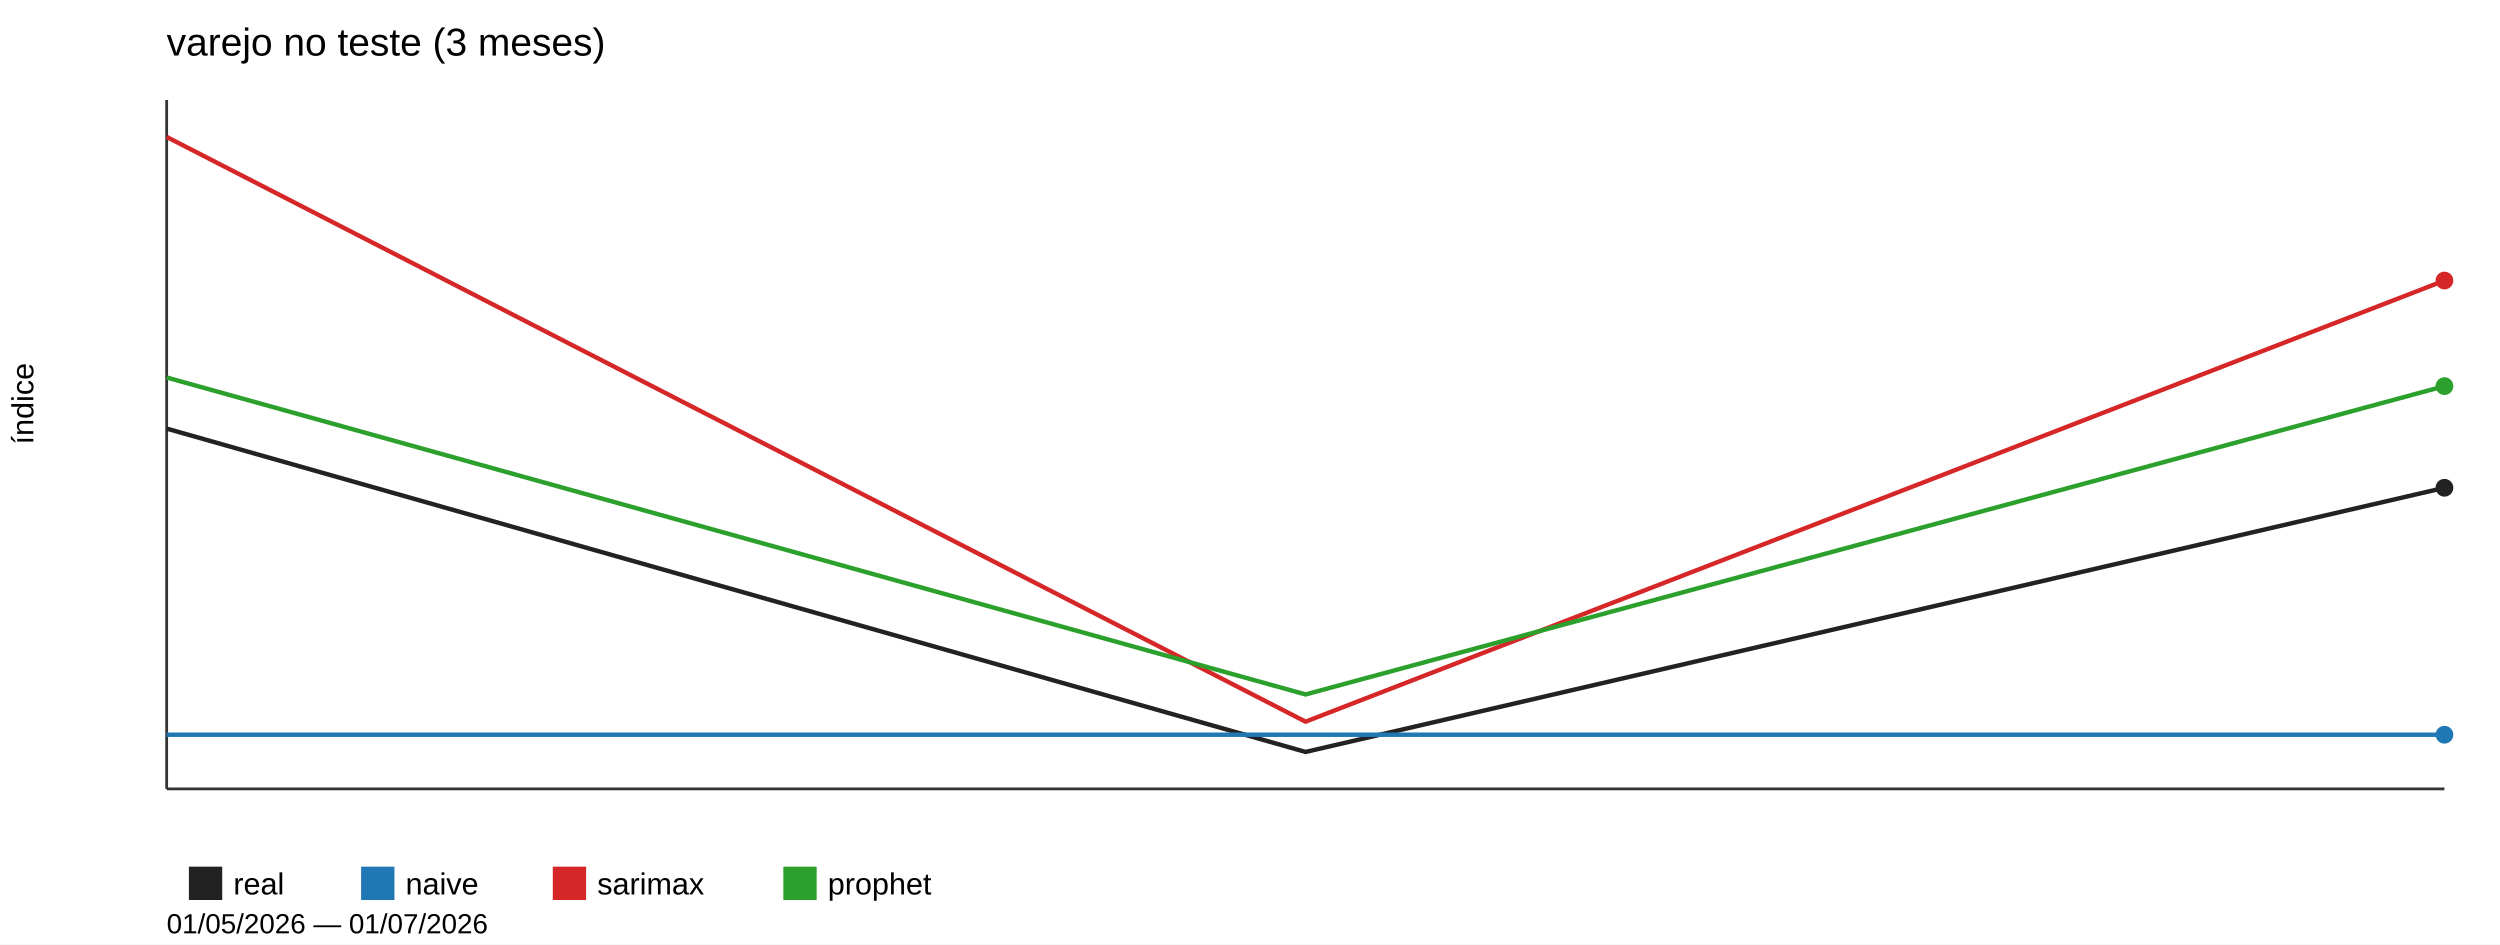
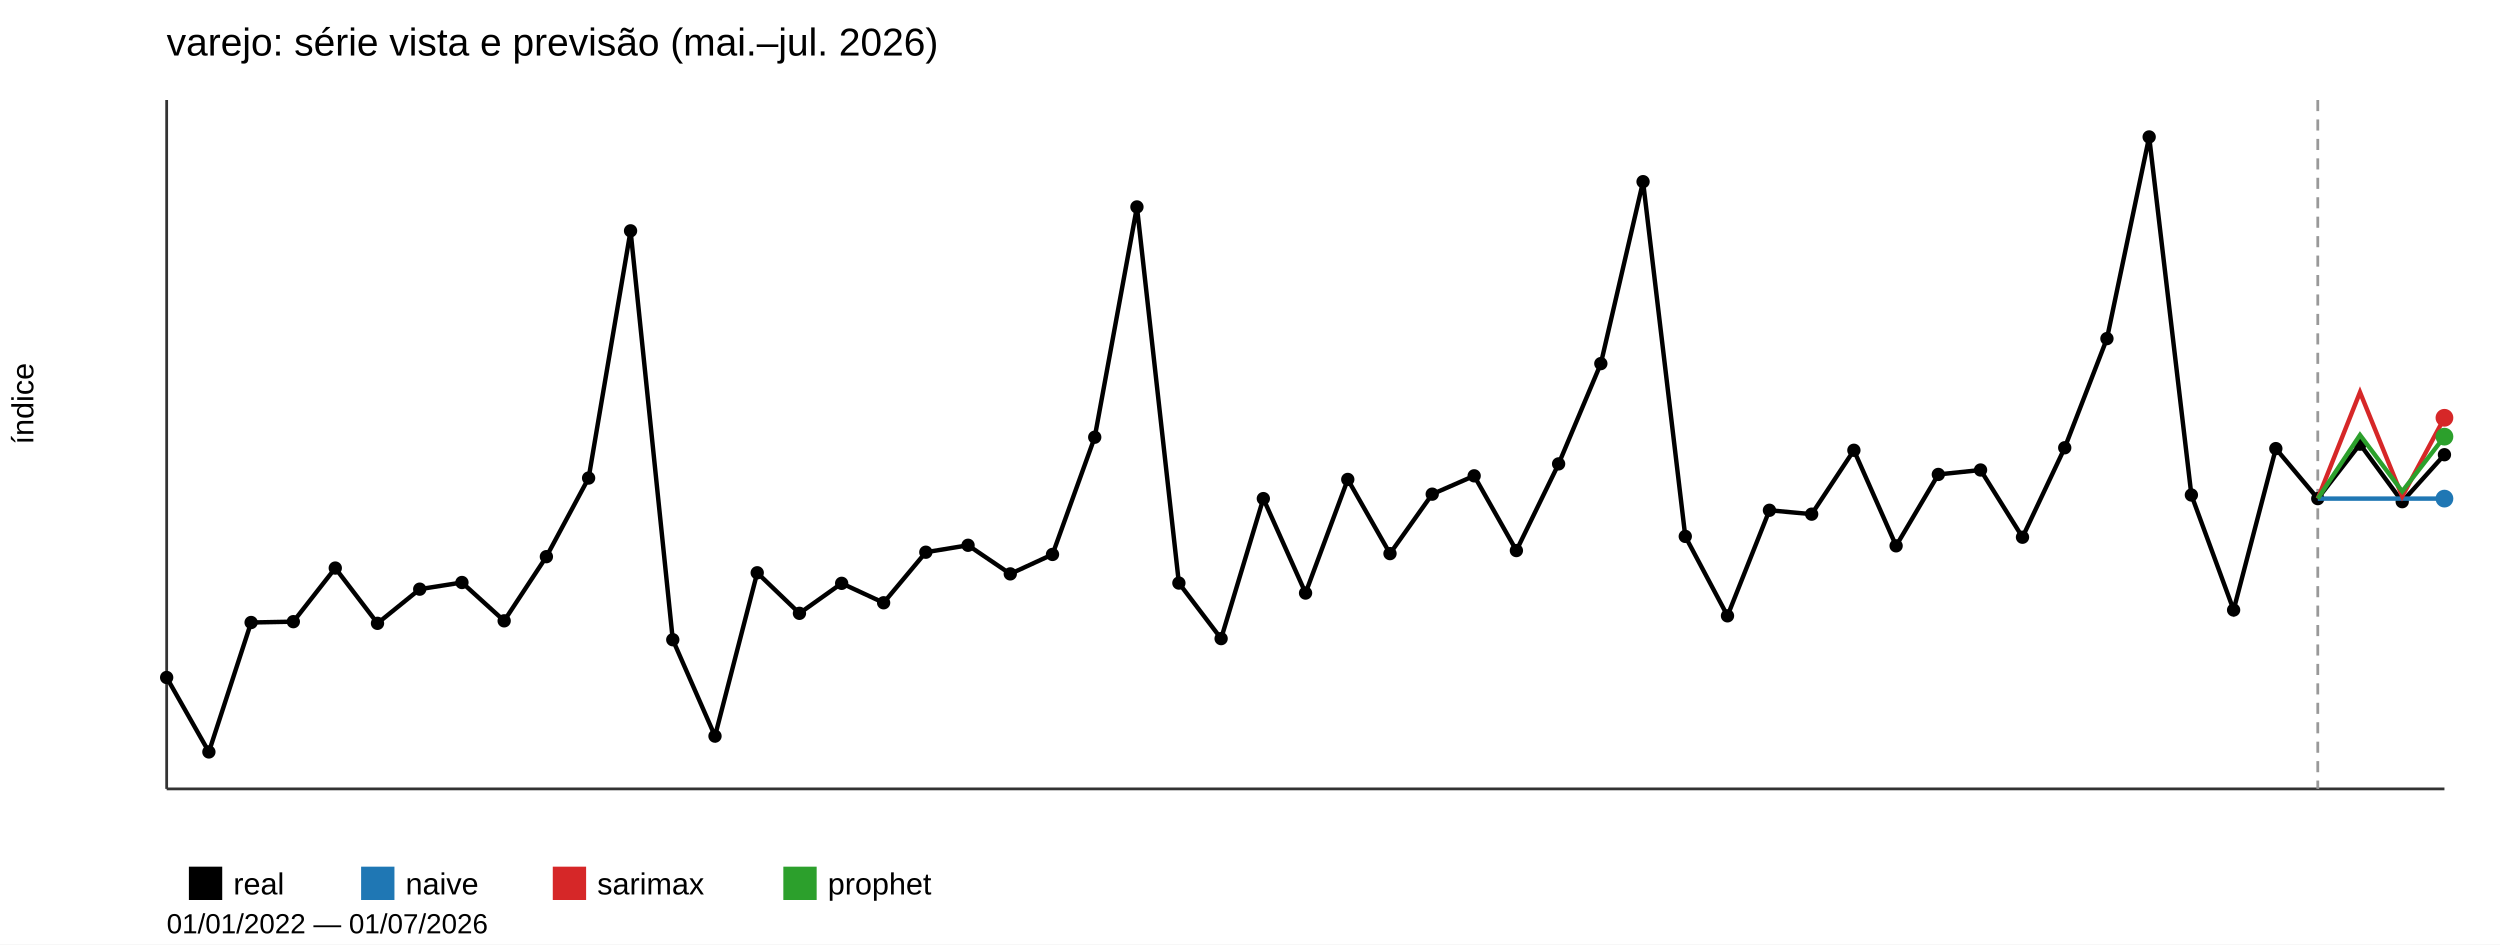
<svg xmlns="http://www.w3.org/2000/svg" width="900" height="340" viewBox="0 0 900 340">
  <rect width="100%" height="100%" fill="#fff" />
-   <text x="60" y="20" font-family="Segoe UI, Arial" font-size="14">varejo no teste (3 meses)</text>
+   <text x="60" y="20" font-family="Segoe UI, Arial" font-size="14">varejo: série vista e previsão (mai.–jul. 2026)</text>
  <text x="12" y="160.0" font-family="Segoe UI, Arial" font-size="11" transform="rotate(-90 12 160.0)">índice</text>
  <line x1="60" y1="36" x2="60" y2="284" stroke="#333" stroke-width="1" />
  <line x1="60" y1="284" x2="880" y2="284" stroke="#333" stroke-width="1" />
-   <polyline points="60.0,154.3 470.0,270.7 880.0,175.6" fill="none" stroke="#222222" stroke-width="1.6" />
-   <circle cx="880.0" cy="175.6" r="3.2" fill="#222222" />
-   <polyline points="60.0,264.5 470.0,264.5 880.0,264.5" fill="none" stroke="#1f77b4" stroke-width="1.6" />
-   <circle cx="880.0" cy="264.5" r="3.2" fill="#1f77b4" />
-   <polyline points="60.0,49.3 470.0,259.8 880.0,101.0" fill="none" stroke="#d62728" stroke-width="1.6" />
-   <circle cx="880.0" cy="101.0" r="3.2" fill="#d62728" />
-   <polyline points="60.0,135.9 470.0,250.0 880.0,139.0" fill="none" stroke="#2ca02c" stroke-width="1.6" />
-   <circle cx="880.0" cy="139.0" r="3.2" fill="#2ca02c" />
-   <rect x="68" y="312" width="12" height="12" fill="#222222" />
+   <line x1="834.4" y1="36" x2="834.4" y2="284" stroke="#999" stroke-width="1" stroke-dasharray="4 3" />
+   <polyline points="60.0,243.9 75.2,270.7 90.4,224.1 105.6,223.8 120.7,204.5 135.9,224.4 151.1,212.1 166.3,209.7 181.5,223.5 196.7,200.4 211.9,172.1 227.0,83.1 242.2,230.3 257.4,265.0 272.6,206.2 287.8,220.8 303.0,210.0 318.1,217.0 333.3,198.8 348.5,196.3 363.7,206.6 378.9,199.6 394.1,157.4 409.3,74.5 424.4,209.9 439.6,229.9 454.8,179.5 470.0,213.5 485.2,172.6 500.4,199.3 515.6,177.9 530.7,171.3 545.9,198.2 561.1,167.0 576.3,130.9 591.5,65.4 606.7,193.1 621.9,221.7 637.0,183.7 652.2,185.1 667.4,162.1 682.6,196.5 697.8,170.8 713.0,169.2 728.1,193.4 743.3,161.2 758.5,121.9 773.7,49.3 788.9,178.2 804.1,219.6 819.3,161.5 834.4,179.5 849.6,159.9 864.8,180.6 880.0,163.7" fill="none" stroke="#000000" stroke-width="1.6" />
+   <circle cx="60.0" cy="243.9" r="2.4" fill="#000000" />
+   <circle cx="75.2" cy="270.7" r="2.4" fill="#000000" />
+   <circle cx="90.4" cy="224.1" r="2.4" fill="#000000" />
+   <circle cx="105.6" cy="223.8" r="2.4" fill="#000000" />
+   <circle cx="120.7" cy="204.5" r="2.4" fill="#000000" />
+   <circle cx="135.9" cy="224.4" r="2.4" fill="#000000" />
+   <circle cx="151.1" cy="212.1" r="2.4" fill="#000000" />
+   <circle cx="166.3" cy="209.7" r="2.4" fill="#000000" />
+   <circle cx="181.5" cy="223.5" r="2.4" fill="#000000" />
+   <circle cx="196.7" cy="200.4" r="2.4" fill="#000000" />
+   <circle cx="211.9" cy="172.1" r="2.4" fill="#000000" />
+   <circle cx="227.0" cy="83.1" r="2.4" fill="#000000" />
+   <circle cx="242.2" cy="230.3" r="2.4" fill="#000000" />
+   <circle cx="257.4" cy="265.0" r="2.4" fill="#000000" />
+   <circle cx="272.6" cy="206.2" r="2.4" fill="#000000" />
+   <circle cx="287.8" cy="220.8" r="2.4" fill="#000000" />
+   <circle cx="303.0" cy="210.0" r="2.4" fill="#000000" />
+   <circle cx="318.1" cy="217.0" r="2.4" fill="#000000" />
+   <circle cx="333.3" cy="198.8" r="2.4" fill="#000000" />
+   <circle cx="348.5" cy="196.3" r="2.4" fill="#000000" />
+   <circle cx="363.7" cy="206.6" r="2.4" fill="#000000" />
+   <circle cx="378.9" cy="199.6" r="2.4" fill="#000000" />
+   <circle cx="394.1" cy="157.4" r="2.4" fill="#000000" />
+   <circle cx="409.3" cy="74.5" r="2.4" fill="#000000" />
+   <circle cx="424.4" cy="209.9" r="2.4" fill="#000000" />
+   <circle cx="439.6" cy="229.9" r="2.4" fill="#000000" />
+   <circle cx="454.8" cy="179.5" r="2.4" fill="#000000" />
+   <circle cx="470.0" cy="213.5" r="2.4" fill="#000000" />
+   <circle cx="485.2" cy="172.6" r="2.4" fill="#000000" />
+   <circle cx="500.4" cy="199.3" r="2.4" fill="#000000" />
+   <circle cx="515.6" cy="177.9" r="2.4" fill="#000000" />
+   <circle cx="530.7" cy="171.3" r="2.4" fill="#000000" />
+   <circle cx="545.9" cy="198.2" r="2.4" fill="#000000" />
+   <circle cx="561.1" cy="167.0" r="2.4" fill="#000000" />
+   <circle cx="576.3" cy="130.9" r="2.4" fill="#000000" />
+   <circle cx="591.5" cy="65.4" r="2.4" fill="#000000" />
+   <circle cx="606.7" cy="193.1" r="2.4" fill="#000000" />
+   <circle cx="621.9" cy="221.7" r="2.4" fill="#000000" />
+   <circle cx="637.0" cy="183.7" r="2.4" fill="#000000" />
+   <circle cx="652.2" cy="185.1" r="2.4" fill="#000000" />
+   <circle cx="667.4" cy="162.1" r="2.4" fill="#000000" />
+   <circle cx="682.6" cy="196.5" r="2.4" fill="#000000" />
+   <circle cx="697.8" cy="170.8" r="2.4" fill="#000000" />
+   <circle cx="713.0" cy="169.2" r="2.4" fill="#000000" />
+   <circle cx="728.1" cy="193.4" r="2.4" fill="#000000" />
+   <circle cx="743.3" cy="161.2" r="2.4" fill="#000000" />
+   <circle cx="758.5" cy="121.9" r="2.4" fill="#000000" />
+   <circle cx="773.7" cy="49.3" r="2.4" fill="#000000" />
+   <circle cx="788.9" cy="178.2" r="2.4" fill="#000000" />
+   <circle cx="804.1" cy="219.6" r="2.4" fill="#000000" />
+   <circle cx="819.3" cy="161.5" r="2.4" fill="#000000" />
+   <circle cx="834.4" cy="179.5" r="2.4" fill="#000000" />
+   <circle cx="849.6" cy="159.9" r="2.4" fill="#000000" />
+   <circle cx="864.8" cy="180.6" r="2.4" fill="#000000" />
+   <circle cx="880.0" cy="163.7" r="2.4" fill="#000000" />
+   <polyline points="834.4,179.5 849.6,179.5 864.8,179.5 880.0,179.5" fill="none" stroke="#1f77b4" stroke-width="1.6" />
+   <circle cx="880.0" cy="179.5" r="3.2" fill="#1f77b4" />
+   <polyline points="834.4,179.5 849.6,141.2 864.8,178.7 880.0,150.4" fill="none" stroke="#d62728" stroke-width="1.6" />
+   <circle cx="880.0" cy="150.4" r="3.2" fill="#d62728" />
+   <polyline points="834.4,179.5 849.6,156.6 864.8,176.9 880.0,157.2" fill="none" stroke="#2ca02c" stroke-width="1.6" />
+   <circle cx="880.0" cy="157.2" r="3.2" fill="#2ca02c" />
+   <rect x="68" y="312" width="12" height="12" fill="#000000" />
  <text x="84" y="322" font-family="Segoe UI, Arial" font-size="11">real</text>
  <rect x="130" y="312" width="12" height="12" fill="#1f77b4" />
  <text x="146" y="322" font-family="Segoe UI, Arial" font-size="11">naive</text>
  <rect x="199" y="312" width="12" height="12" fill="#d62728" />
  <text x="215" y="322" font-family="Segoe UI, Arial" font-size="11">sarimax</text>
  <rect x="282" y="312" width="12" height="12" fill="#2ca02c" />
  <text x="298" y="322" font-family="Segoe UI, Arial" font-size="11">prophet</text>
-   <text x="60" y="336" font-family="Segoe UI, Arial" font-size="10">01/05/2026 — 01/07/2026</text>
+   <text x="60" y="336" font-family="Segoe UI, Arial" font-size="10">01/01/2022 — 01/07/2026</text>
</svg>
